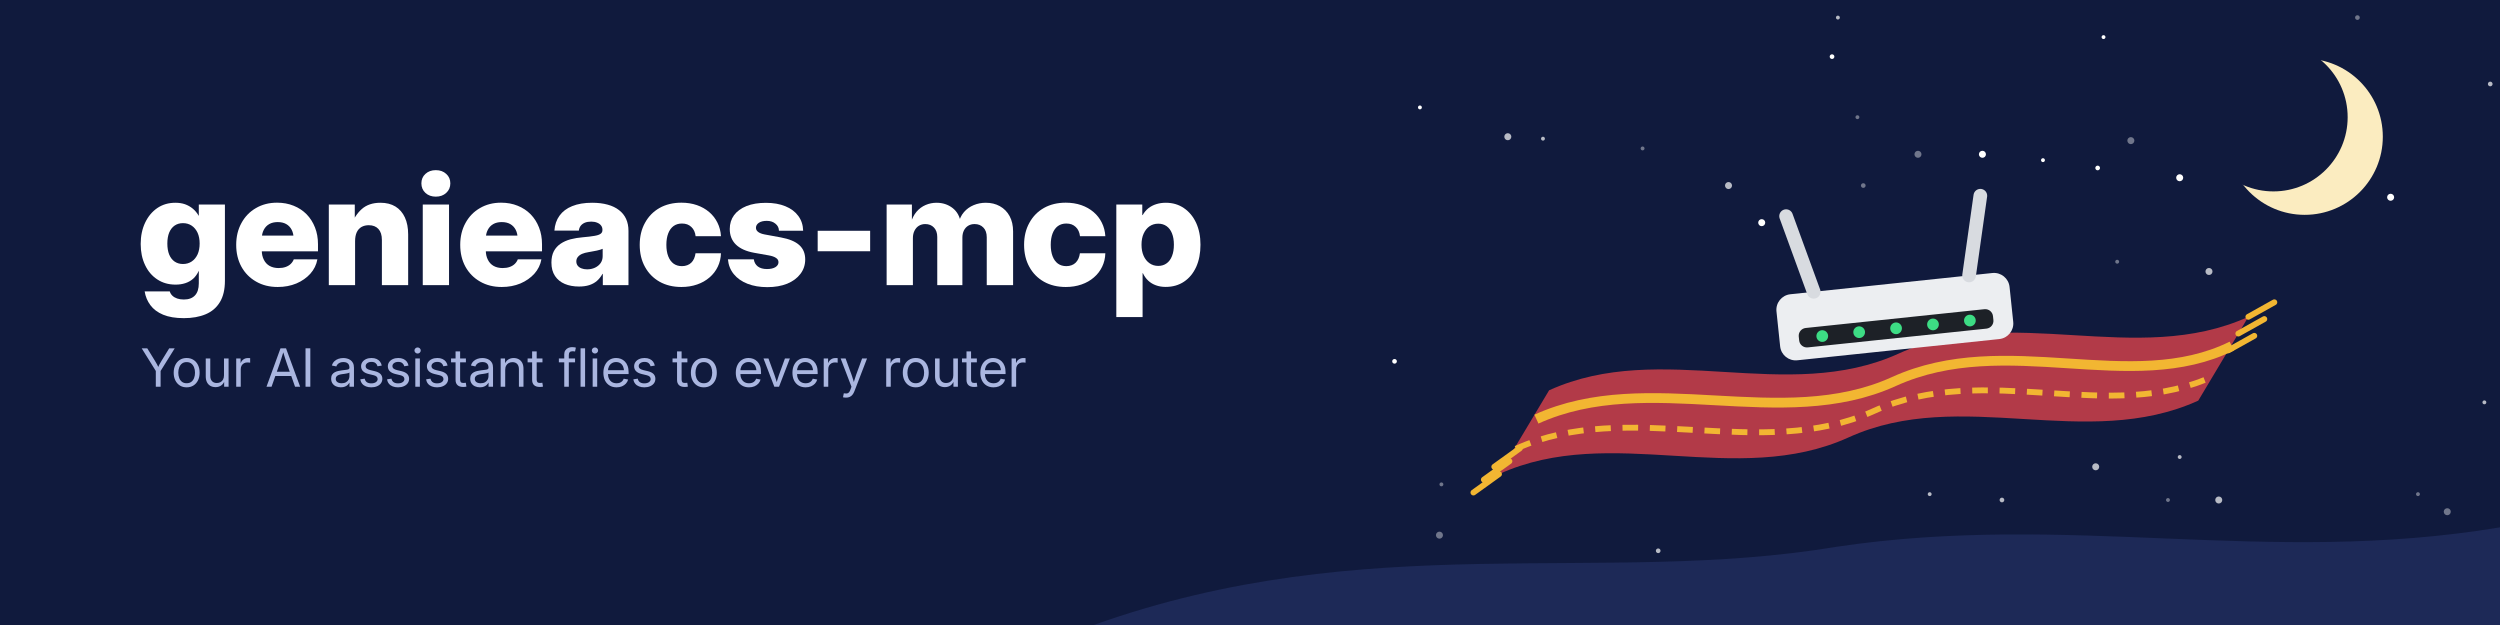
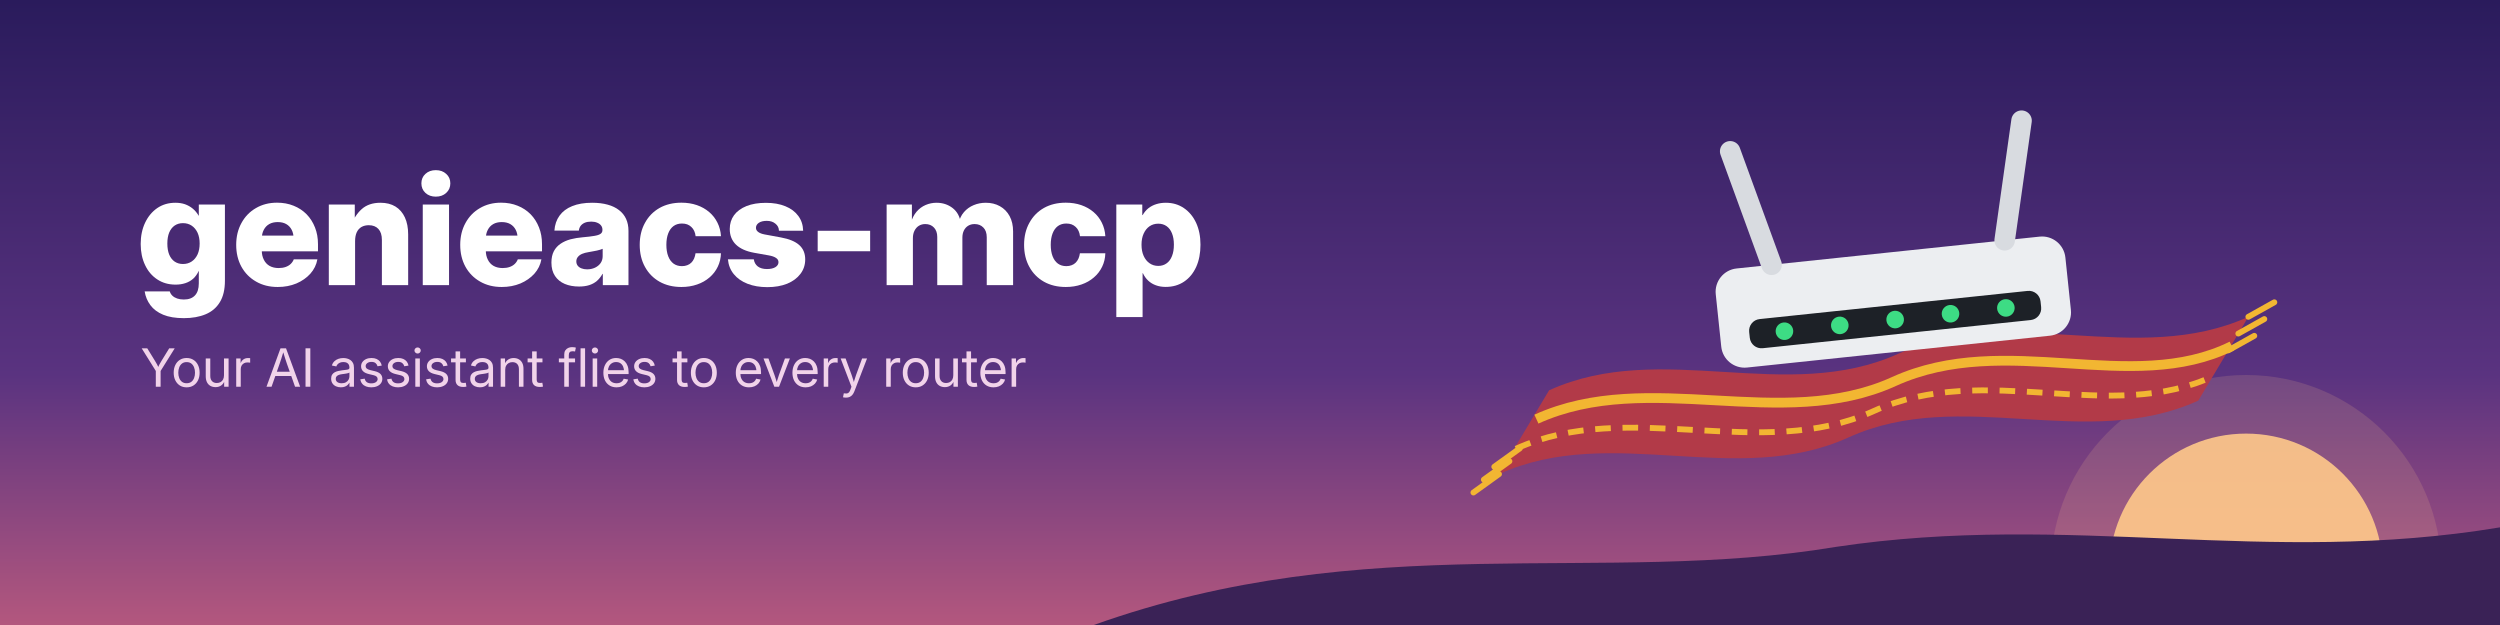
<svg xmlns="http://www.w3.org/2000/svg" viewBox="0 0 1280 320" width="1280" height="320">
  <defs>
    <path id="ino32w800g" d="m617-432q-163 0-271 45q-108 45-167 125q-59 79-75 180h329q9-32 34-56q25-24 63-37q38-13 87-13q96 0 146 54q50 53 50 158v163h-1q-28-62-72-102q-45-40-104-59q-58-19-127-19q-138 0-241 69q-103 68-159 188q-57 120-57 275q0 157 58 279q58 122 160 192q102 69 236 69q69 0 125-19q57-20 103-58q46-38 78-94h1v148h342v-998q0-172-66-280q-65-108-186-159q-121-51-286-51zm-12 709q66 0 115 33q49 33 77 93q27 61 27 142q0 81-27 141q-28 60-77 93q-49 33-115 33q-62 0-109-32q-46-32-71-92q-24-60-24-143q0-84 24-144q25-60 71-92q47-32 109-32z" />
    <path id="ino32w800e" d="m596-24q-162 0-284 71q-123 70-192 195q-68 125-68 286q0 161 69 286q68 125 189 195q121 71 277 71q119 0 217-40q98-39 170-112q71-73 110-173q39-99 39-219v-93h-959v206h798l-158-42q0 68-25 117q-25 49-72 76q-46 26-111 26q-65 0-111-26q-47-27-72-76q-26-49-26-117v-152q0-70 27-122q26-53 75-81q50-28 119-28q51 0 91 14q40 14 67 40q27 26 40 60h309q-19-106-92-188q-73-81-183-128q-111-46-244-46z" />
    <path id="ino32w800n" d="m440 574v-574h-344v1056h340l0-283h-51q49 140 142 223q93 83 245 83q115 0 196-49q81-50 124-143q43-93 43-223v-664h-344v592q0 94-45 143q-45 50-127 50q-54 0-95-23q-40-23-62-69q-22-47-22-119z" />
    <path id="ino32w800i" d="m96 0v1056h344v-1056zm171 1159q-83 0-136 49q-53 49-53 125q0 76 53 124q53 49 136 49q83 0 136-49q54-48 54-124q0-76-54-125q-53-49-136-49z" />
    <path id="ino32w800a" d="m419-18q-106 0-187 34q-82 35-128 104q-47 70-47 175q0 89 32 150q32 60 89 98q56 38 131 58q74 19 158 26q94 8 151 18q57 9 82 27q25 17 25 49v5q0 32-18 55q-18 24-51 37q-33 14-78 14q-48 0-83-14q-35-15-55-41q-20-27-24-63h-320q8 115 67 196q59 82 166 125q108 44 261 44q115 0 204-25q88-24 149-72q61-47 92-115q31-69 31-156v-711h-336v148h-4q-32-57-75-94q-43-36-100-54q-57-18-132-18zm105 225q57 0 104 22q46 22 73 60q27 39 27 91v96q-14-6-33-12q-19-6-42-11q-24-5-52-10q-28-5-60-11q-46-7-82-22q-35-15-55-40q-21-24-21-59q0-33 18-56q18-23 49-35q32-13 74-13z" />
    <path id="ino32w800c" d="m598-24q-163 0-286 69q-123 70-191 194q-69 124-69 289q0 164 69 288q68 125 191 195q123 69 286 69q110 0 203-32q92-32 161-91q68-58 108-139q40-80 46-177l-332 0q-4 37-18 68q-14 31-38 53q-23 22-54 34q-31 11-69 11q-64 0-110-33q-46-34-70-97q-24-63-24-149q0-86 24-149q24-63 70-97q46-33 110-33q38 0 69 12q31 11 54 34q22 22 36 53q14 32 19 70l333 0q-3-97-42-177q-39-81-108-140q-69-60-162-92q-94-33-206-33z" />
    <path id="ino32w800s" d="m562-26q-146 0-259 44q-113 44-180 126q-67 82-77 194h339q8-58 52-93q45-34 120-34q71 0 111 25q40 25 40 65q0 35-33 56q-32 22-95 33l-191 34q-156 28-238 107q-81 79-81 204q0 104 56 181q57 77 164 120q106 42 253 42q148 0 256-45q108-44 168-126q61-81 64-194h-317q-1 56-46 92q-44 37-113 37q-67 0-105-26q-37-26-37-65q0-33 30-55q30-22 84-32l212-39q164-30 241-100q78-70 78-188q0-108-63-190q-62-82-173-128q-112-45-260-45z" />
    <path id="ino32w800hyphen" d="m806 712v-268h-687v268z" />
    <path id="ino32w800m" d="m96 0v1056h331v-246h-16q26 92 77 152q51 59 119 88q68 29 143 29q120 0 210-69q90-70 108-200h-30q19 87 71 147q52 60 127 91q74 31 159 31q104 0 184-45q81-45 127-129q46-85 46-202v-703h-345v627q0 83-45 128q-44 45-114 45q-48 0-84-22q-36-22-56-62q-20-40-20-94v-622h-329v631q0 77-43 123q-43 46-114 46q-46 0-83-22q-36-22-57-63q-22-41-22-100v-615z" />
    <path id="ino32w800p" d="m96-418v1474h340v-138h5q31 54 76 90q45 35 103 53q57 18 125 18q134 0 236-70q102-69 160-193q57-124 57-286q0-167-56-291q-57-125-159-193q-102-69-241-69q-70 0-127 21q-57 20-100 60q-44 40-71 99h-4v-575zm549 670q64 0 110 34q46 33 70 95q25 62 25 149q0 86-25 148q-24 61-70 94q-46 33-110 33q-64 0-114-34q-49-34-77-96q-28-61-28-145q0-85 28-147q28-62 77-96q50-35 114-35z" />
    <path id="ino20w400Y" d="m589 0v611l-548 879h216l296-481q48-78 88-151q40-73 81-171h-76q41 99 81 173q40 73 86 149l296 481h214l-548-879v-611z" />
    <path id="ino20w400o" d="m595-24q-150 0-263 71q-113 72-176 200q-63 128-63 296q0 170 63 299q63 129 176 200q113 72 263 72q151 0 264-72q114-71 177-200q63-129 63-299q0-168-63-296q-63-128-177-200q-113-71-264-71zm0 159q109 0 181 54q72 55 108 148q36 93 36 206q0 114-36 208q-36 93-108 149q-72 55-181 55q-107 0-179-55q-72-55-108-149q-36-93-36-208q0-113 36-206q36-93 108-148q71-54 179-54z" />
    <path id="ino20w400u" d="m529-16q-111 0-197 46q-87 47-136 141q-49 94-49 234v691h176v-677q0-132 68-203q67-72 184-72q79 0 143 33q63 34 100 101q37 68 37 167v651h178v-1096h-172v266h33q-52-152-147-217q-94-65-218-65z" />
    <path id="ino20w400r" d="m147 0v1096h170v-169h9q30 84 104 134q74 51 173 51q21 0 46-1q25-1 39-3v-177q-9 3-40 7q-30 4-67 4q-72 0-131-31q-59-32-93-90q-34-57-34-138v-683z" />
    <path id="ino20w400A" d="m41 0l544 1490h214l547-1490h-197l-315 889q-30 84-68 204q-39 120-95 308h41q-55-190-95-311q-39-121-67-201l-312-889zm276 417v164h753v-164z" />
    <path id="ino20w400I" d="m355 1490v-1490h-186v1490z" />
    <path id="ino20w400a" d="m463-23q-106 0-191 39q-85 39-135 114q-50 75-50 183q0 94 37 153q37 59 99 93q62 34 138 51q77 17 155 27q101 13 162 20q61 7 90 24q28 17 28 57v8q0 65-26 113q-27 47-79 73q-52 25-129 25q-78 0-134-24q-57-25-92-64q-35-39-48-83l-173 37q30 100 97 164q66 64 157 95q90 31 190 31q68 0 141-18q72-17 134-60q62-42 100-115q38-74 38-186v-734h-174v151h-9q-19-38-59-79q-41-40-106-67q-66-28-161-28zm29 157q101 0 169 39q67 38 101 100q34 61 34 130v147q-11-12-44-22q-33-9-78-17q-44-8-89-14q-44-6-77-10q-63-8-119-27q-56-20-90-57q-34-37-34-99q0-55 29-93q29-38 80-57q51-20 118-20z" />
    <path id="ino20w400s" d="m523-24q-115 0-205 35q-90 34-148 104q-58 69-73 172l170 26q19-92 84-138q65-45 169-45q115 0 182 48q67 49 67 118q0 59-41 97q-42 37-121 55l-180 43q-151 36-225 111q-75 75-75 192q0 94 53 166q52 72 143 113q91 41 208 41q113 0 196-37q83-37 134-103q50-66 68-154l-164-27q-16 68-72 119q-56 51-162 51q-99 0-162-46q-64-46-64-116q0-61 45-98q45-37 135-59l169-40q152-36 225-110q72-74 72-188q0-98-55-173q-54-74-151-115q-97-42-222-42z" />
    <path id="ino20w400i" d="m147 0v1096h176v-1096zm89 1287q-50 0-86 35q-36 35-36 83q0 50 36 84q36 34 86 34q50 0 86-34q36-34 36-84q0-48-36-83q-36-35-86-35z" />
    <path id="ino20w400t" d="m594 1096v-151h-576v151zm-401 274h177v-1092q0-70 28-101q29-31 98-31q19 0 46 3q26 2 48 5l24-150q-27-7-61-10q-34-3-66-3q-142 0-218 70q-76 71-76 202z" />
    <path id="ino20w400n" d="m323 652v-652h-176v1096h170l1-265h-33q51 151 145 216q94 66 220 66q111 0 197-47q86-46 136-140q49-93 49-235v-691h-177v677q0 132-66 204q-67 72-185 72q-79 0-143-34q-63-34-100-100q-38-67-38-167z" />
    <path id="ino20w400f" d="m646 1096v-151h-628v151zm-419-1096v1259q0 90 42 151q41 62 111 94q69 32 151 32q54 0 92-7q39-7 55-13l-33-151q-12 3-38 7q-25 4-56 4q-78 0-113-38q-34-38-34-114v-1224z" />
    <path id="ino20w400l" d="m323 1490v-1490h-176v1490z" />
    <path id="ino20w400e" d="m605-24q-159 0-274 72q-115 71-177 199q-61 127-61 295q0 168 62 297q61 129 173 202q111 73 259 73q97 0 184-33q87-33 155-102q68-68 107-173q39-105 39-249v-66h-868v150h771l-80-54q0 109-36 193q-35 83-104 130q-69 47-168 47q-98 0-169-48q-72-47-110-127q-38-79-38-176v-91q0-119 41-204q41-86 117-132q75-45 178-45q69 0 124 20q55 21 93 61q39 39 58 96l173-32q-24-89-86-158q-63-68-155-107q-93-38-208-38z" />
    <path id="ino20w400v" d="m466 0l-420 1096h192l235-643q35-94 61-187q26-94 54-183h-58q28 89 55 183q26 93 60 187l233 643h192l-421-1096z" />
    <path id="ino20w400y" d="m138-410l30 154l48-3q48-9 86 0q38 9 69 43q31 35 54 102l41 113l-420 1097h192l235-643q35-95 61-188q26-93 54-182h-59q28 89 55 183q26 93 60 187l235 643h191l-490-1273q-32-83-78-138q-46-54-106-81q-61-27-136-27q-40 0-72 4q-32 5-50 9z" />
+     <linearGradient id="dawn" x1="0" y1="0" x2="0" y2="1">
+       <stop offset="0" stop-color="#2a1b5c" />
+       <stop offset=".6" stop-color="#5a3380" />
+       <stop offset="1" stop-color="#b3577e" />
+     </linearGradient>
  </defs>
-   <rect width="1280" height="320" fill="#101a3d" />
-   <circle cx="868" cy="222" r="1.8" fill="#fff" opacity="0.7" />
-   <circle cx="988" cy="253" r="1" fill="#fff" opacity="0.7" />
-   <circle cx="1224" cy="101" r="1.8" fill="#fff" opacity="1" />
-   <circle cx="941" cy="9" r="1" fill="#fff" opacity="0.7" />
-   <circle cx="1138" cy="43" r="1" fill="#fff" opacity="0.4" />
-   <circle cx="938" cy="29" r="1.2" fill="#fff" opacity="1" />
-   <circle cx="1116" cy="234" r="1" fill="#fff" opacity="0.7" />
-   <circle cx="1253" cy="262" r="1.8" fill="#fff" opacity="0.4" />
-   <circle cx="1077" cy="19" r="1" fill="#fff" opacity="1" />
-   <circle cx="790" cy="71" r="1" fill="#fff" opacity="0.7" />
-   <circle cx="864" cy="290" r="1.8" fill="#fff" opacity="0.7" />
-   <circle cx="1110" cy="256" r="1" fill="#fff" opacity="0.4" />
-   <circle cx="738" cy="248" r="1" fill="#fff" opacity="0.4" />
-   <circle cx="902" cy="114" r="1.8" fill="#fff" opacity="1" />
-   <circle cx="772" cy="70" r="1.8" fill="#fff" opacity="0.7" />
-   <circle cx="1272" cy="206" r="1" fill="#fff" opacity="0.7" />
-   <circle cx="849" cy="282" r="1.2" fill="#fff" opacity="0.7" />
-   <circle cx="1073" cy="239" r="1.8" fill="#fff" opacity="0.7" />
-   <circle cx="1025" cy="256" r="1.2" fill="#fff" opacity="0.7" />
-   <circle cx="727" cy="55" r="1" fill="#fff" opacity="1" />
-   <circle cx="1207" cy="9" r="1.2" fill="#fff" opacity="0.4" />
-   <circle cx="1263" cy="275" r="1" fill="#fff" opacity="1" />
-   <circle cx="1026" cy="292" r="1.8" fill="#fff" opacity="0.4" />
-   <circle cx="885" cy="95" r="1.8" fill="#fff" opacity="0.7" />
-   <circle cx="1040" cy="185" r="1.8" fill="#fff" opacity="0.7" />
-   <circle cx="951" cy="60" r="1" fill="#fff" opacity="0.4" />
-   <circle cx="878" cy="227" r="1.2" fill="#fff" opacity="0.4" />
-   <circle cx="737" cy="274" r="1.8" fill="#fff" opacity="0.4" />
-   <circle cx="1116" cy="91" r="1.8" fill="#fff" opacity="1" />
-   <circle cx="714" cy="185" r="1.2" fill="#fff" opacity="1" />
-   <circle cx="1084" cy="134" r="1" fill="#fff" opacity="0.4" />
-   <circle cx="1275" cy="43" r="1.2" fill="#fff" opacity="0.7" />
-   <circle cx="1194" cy="37" r="1.2" fill="#fff" opacity="0.4" />
-   <circle cx="964" cy="156" r="1" fill="#fff" opacity="0.7" />
-   <circle cx="954" cy="95" r="1.2" fill="#fff" opacity="0.4" />
-   <circle cx="1046" cy="82" r="1" fill="#fff" opacity="1" />
-   <circle cx="1190" cy="33" r="1.2" fill="#fff" opacity="0.4" />
-   <circle cx="1238" cy="253" r="1" fill="#fff" opacity="0.4" />
-   <circle cx="1074" cy="86" r="1.2" fill="#fff" opacity="1" />
-   <circle cx="1136" cy="256" r="1.8" fill="#fff" opacity="0.7" />
-   <circle cx="1015" cy="79" r="1.8" fill="#fff" opacity="1" />
-   <circle cx="982" cy="79" r="1.8" fill="#fff" opacity="0.4" />
-   <circle cx="1091" cy="72" r="1.8" fill="#fff" opacity="0.4" />
-   <circle cx="970" cy="174" r="1.8" fill="#fff" opacity="0.4" />
-   <circle cx="1131" cy="139" r="1.8" fill="#fff" opacity="0.7" />
-   <circle cx="841" cy="76" r="1" fill="#fff" opacity="0.4" />
-   <circle cx="1180" cy="70" r="40" fill="#fbecc0" />
-   <circle cx="1164" cy="60" r="38" fill="#101a3d" />
-   <path d="M560 320 C700 270 820 300 940 280 C1060 262 1160 290 1280 270 V320 Z" fill="#1d2957" />
+   <rect width="1280" height="320" fill="url(#dawn)" />
+   <circle cx="1150" cy="292" r="70" fill="#ffc98a" opacity=".9" />
+   <circle cx="1150" cy="292" r="100" fill="#ffc98a" opacity=".15" />
+   <path d="M560 320 C700 270 820 300 940 280 C1060 262 1160 290 1280 270 V320 Z" fill="#3a2256" />
  <g transform="translate(790 170) rotate(-6)">
    <path d="M0 30 C60 10 120 50 180 30 C240 10 300 50 360 30 L330 70 C270 90 210 50 150 70 C90 90 30 50 -30 70 Z" fill="#b23a48" />
    <path d="M-8 44 C52 24 116 64 176 44 C236 24 296 64 350 44" fill="none" stroke="#f2b632" stroke-width="5" />
    <path d="M-20 58 C40 38 104 78 164 58 C224 38 284 78 340 58" fill="none" stroke="#f2b632" stroke-width="3" stroke-dasharray="8 6" />
    <path d="M-30 70" />
    <path d="M-24 64" />
    <path d="M-18 58" />
    <path d="M-12 52" />
    <path d="M-6 46" />
    <path d="M0 40" />
    <path d="M6 34" />
    <path d="M-30 70 l-14 8 M-24 64 l-14 8 M-18 58 l-14 8 M360 30 l14 -6 M354 38 l14 -6 M348 46 l14 -6" stroke="#f2b632" stroke-width="3" stroke-linecap="round" />
-     <rect x="120" y="-6" width="120" height="34" rx="8" fill="#eceef1" />
-     <rect x="130" y="12" width="100" height="10" rx="4" fill="#1d2127" />
-     <circle cx="142" cy="17" r="3" fill="#3ddc84" />
-     <circle cx="161" cy="17" r="3" fill="#3ddc84" />
-     <circle cx="180" cy="17" r="3" fill="#3ddc84" />
-     <circle cx="199" cy="17" r="3" fill="#3ddc84" />
-     <circle cx="218" cy="17" r="3" fill="#3ddc84" />
-     <path d="M140 -6 l-10 -40 M220 -6 l10 -40" stroke="#d8dbe0" stroke-width="7" stroke-linecap="round" />
+     <g transform="translate(180 26) scale(1.5) translate(-180 -26)">
+       <rect x="120" y="-6" width="120" height="34" rx="8" fill="#eceef1" />
+       <rect x="130" y="12" width="100" height="10" rx="4" fill="#1d2127" />
+       <circle cx="142" cy="17" r="3" fill="#3ddc84" />
+       <circle cx="161" cy="17" r="3" fill="#3ddc84" />
+       <circle cx="180" cy="17" r="3" fill="#3ddc84" />
+       <circle cx="199" cy="17" r="3" fill="#3ddc84" />
+       <circle cx="218" cy="17" r="3" fill="#3ddc84" />
+       <path d="M140 -6 l-10 -40 M220 -6 l10 -40" stroke="#d8dbe0" stroke-width="7" stroke-linecap="round" />
+     </g>
  </g>
  <g fill="#ffffff">
    <use href="#ino32w800g" transform="matrix(0.0391 0 0 -0.0391 70.0 146.0)" />
    <use href="#ino32w800e" transform="matrix(0.0391 0 0 -0.0391 118.9 146.0)" />
    <use href="#ino32w800n" transform="matrix(0.0391 0 0 -0.0391 164.6 146.0)" />
    <use href="#ino32w800i" transform="matrix(0.0391 0 0 -0.0391 212.7 146.0)" />
    <use href="#ino32w800e" transform="matrix(0.0391 0 0 -0.0391 233.6 146.0)" />
    <use href="#ino32w800a" transform="matrix(0.0391 0 0 -0.0391 280.1 146.0)" />
    <use href="#ino32w800c" transform="matrix(0.0391 0 0 -0.0391 325.5 146.0)" />
    <use href="#ino32w800s" transform="matrix(0.0391 0 0 -0.0391 370.9 146.0)" />
    <use href="#ino32w800hyphen" transform="matrix(0.0391 0 0 -0.0391 414.0 146.0)" />
    <use href="#ino32w800m" transform="matrix(0.0391 0 0 -0.0391 450.2 146.0)" />
    <use href="#ino32w800c" transform="matrix(0.0391 0 0 -0.0391 522.3 146.0)" />
    <use href="#ino32w800p" transform="matrix(0.0391 0 0 -0.0391 567.8 146.0)" />
  </g>
-   <g fill="#aab6e0">
+   <g fill="#f1d3ea">
    <use href="#ino20w400Y" transform="matrix(0.0132 0 0 -0.0132 72.0 198.0)" />
    <use href="#ino20w400o" transform="matrix(0.0132 0 0 -0.0132 87.7 198.0)" />
    <use href="#ino20w400u" transform="matrix(0.0132 0 0 -0.0132 103.4 198.0)" />
    <use href="#ino20w400r" transform="matrix(0.0132 0 0 -0.0132 119.0 198.0)" />
    <use href="#ino20w400A" transform="matrix(0.0132 0 0 -0.0132 135.9 198.0)" />
    <use href="#ino20w400I" transform="matrix(0.0132 0 0 -0.0132 154.2 198.0)" />
    <use href="#ino20w400a" transform="matrix(0.0132 0 0 -0.0132 168.4 198.0)" />
    <use href="#ino20w400s" transform="matrix(0.0132 0 0 -0.0132 183.2 198.0)" />
    <use href="#ino20w400s" transform="matrix(0.0132 0 0 -0.0132 196.9 198.0)" />
    <use href="#ino20w400i" transform="matrix(0.0132 0 0 -0.0132 210.7 198.0)" />
    <use href="#ino20w400s" transform="matrix(0.0132 0 0 -0.0132 216.9 198.0)" />
    <use href="#ino20w400t" transform="matrix(0.0132 0 0 -0.0132 230.7 198.0)" />
    <use href="#ino20w400a" transform="matrix(0.0132 0 0 -0.0132 239.6 198.0)" />
    <use href="#ino20w400n" transform="matrix(0.0132 0 0 -0.0132 254.4 198.0)" />
    <use href="#ino20w400t" transform="matrix(0.0132 0 0 -0.0132 269.9 198.0)" />
    <use href="#ino20w400f" transform="matrix(0.0132 0 0 -0.0132 285.9 198.0)" />
    <use href="#ino20w400l" transform="matrix(0.0132 0 0 -0.0132 295.3 198.0)" />
    <use href="#ino20w400i" transform="matrix(0.0132 0 0 -0.0132 301.5 198.0)" />
    <use href="#ino20w400e" transform="matrix(0.0132 0 0 -0.0132 307.7 198.0)" />
    <use href="#ino20w400s" transform="matrix(0.0132 0 0 -0.0132 323.0 198.0)" />
    <use href="#ino20w400t" transform="matrix(0.0132 0 0 -0.0132 344.1 198.0)" />
    <use href="#ino20w400o" transform="matrix(0.0132 0 0 -0.0132 352.5 198.0)" />
    <use href="#ino20w400e" transform="matrix(0.0132 0 0 -0.0132 375.5 198.0)" />
    <use href="#ino20w400v" transform="matrix(0.0132 0 0 -0.0132 390.3 198.0)" />
    <use href="#ino20w400e" transform="matrix(0.0132 0 0 -0.0132 404.5 198.0)" />
    <use href="#ino20w400r" transform="matrix(0.0132 0 0 -0.0132 419.8 198.0)" />
    <use href="#ino20w400y" transform="matrix(0.0132 0 0 -0.0132 429.8 198.0)" />
    <use href="#ino20w400r" transform="matrix(0.0132 0 0 -0.0132 451.8 198.0)" />
    <use href="#ino20w400o" transform="matrix(0.0132 0 0 -0.0132 461.0 198.0)" />
    <use href="#ino20w400u" transform="matrix(0.0132 0 0 -0.0132 476.8 198.0)" />
    <use href="#ino20w400t" transform="matrix(0.0132 0 0 -0.0132 492.3 198.0)" />
    <use href="#ino20w400e" transform="matrix(0.0132 0 0 -0.0132 500.7 198.0)" />
    <use href="#ino20w400r" transform="matrix(0.0132 0 0 -0.0132 516.0 198.0)" />
  </g>
</svg>
